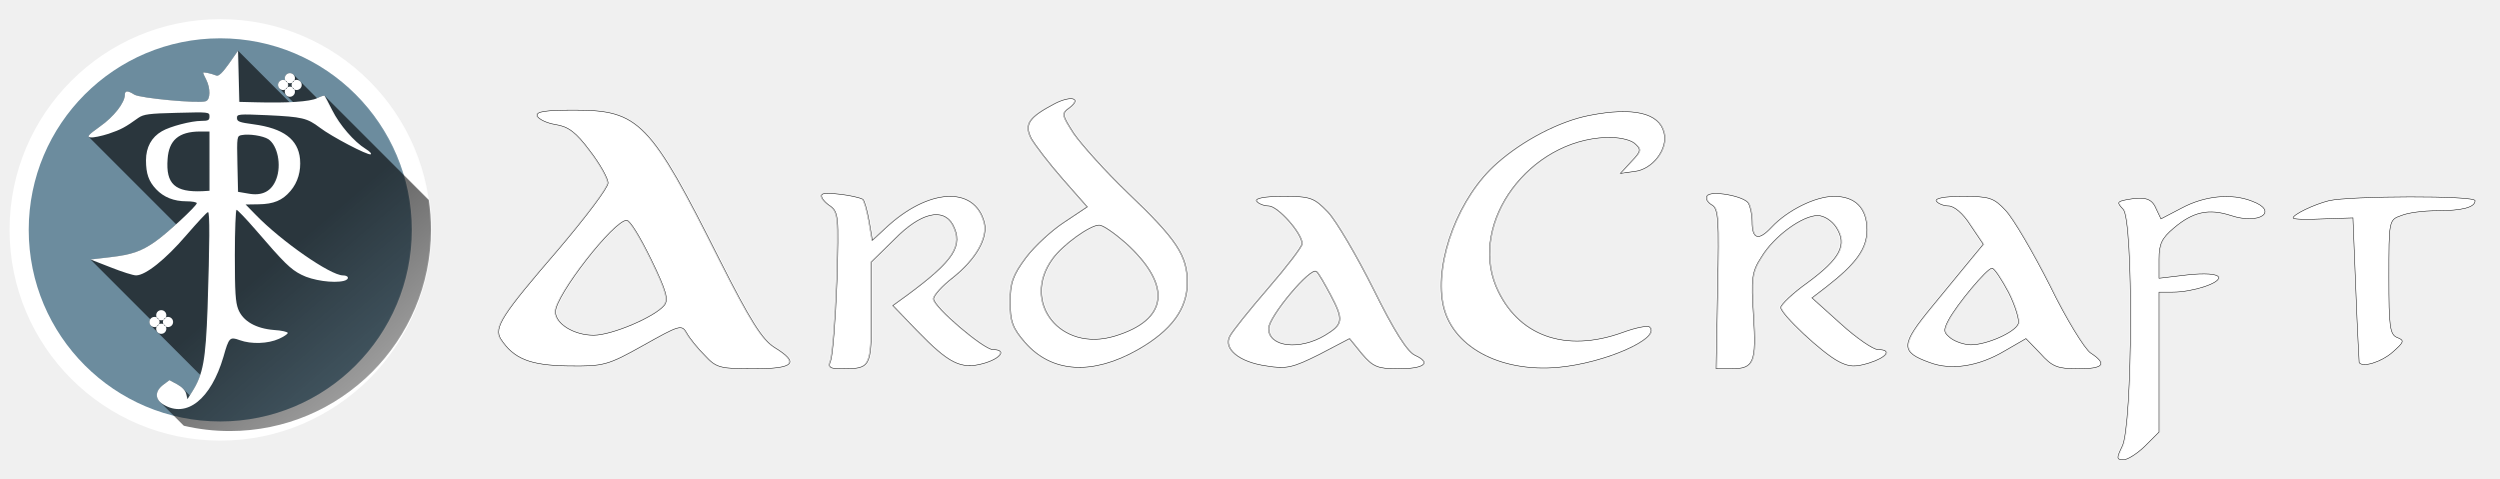
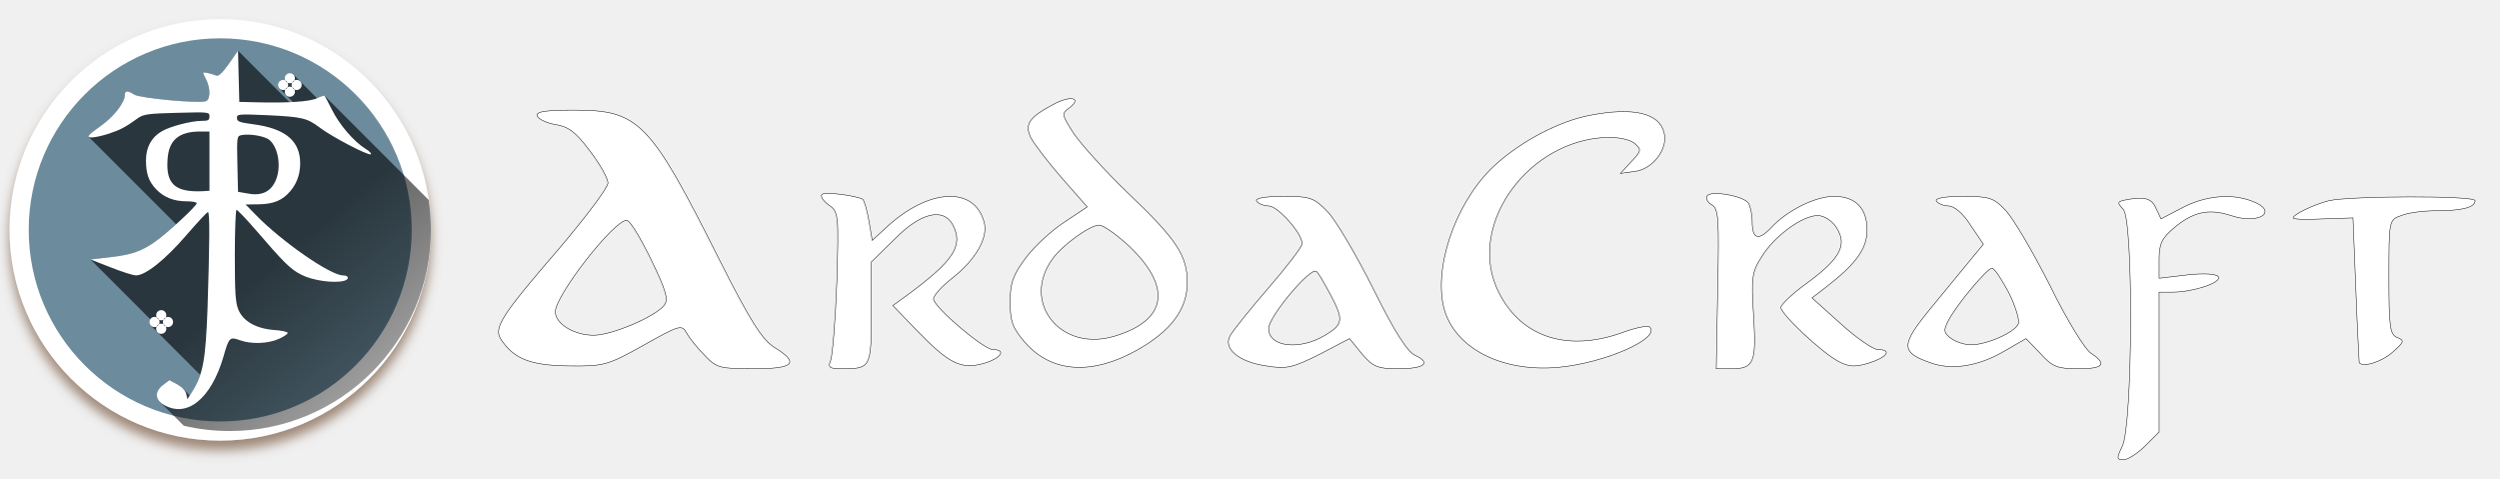
<svg xmlns="http://www.w3.org/2000/svg" x="0" y="0" viewBox="0 0 261 50" version="1.1">
  <defs>
    <linearGradient x1="9.249" y1="5.289" x2="56.075" y2="60.035" gradientUnits="userSpaceOnUse" id="color-1">
      <stop offset="0.41" stop-color="#000000" stop-opacity="0.61" />
      <stop offset="1" stop-color="#000000" stop-opacity="0" />
    </linearGradient>
    <filter id="dropshadow">
      <feColorMatrix type="matrix" values="0 0 0 0 .25  0 0 0 0 .15  0 0 0 0 .1  0 0 0 .8 0" />
      <feOffset dx="0" dy="1" />
      <feGaussianBlur stdDeviation="0.6" />
      <feComposite in="SourceGraphic" />
    </filter>
  </defs>
  <g fill="none" stroke="none" stroke-width="none" stroke-linecap="butt" stroke-linejoin="miter" stroke-miterlimit="none" stroke-dasharray="" stroke-dashoffset="0" font-family="none" font-weight="normal" font-size="none" text-anchor="start" mix-blend-mode="normal">
    <g fill="#ffffff" stroke="none" stroke-width="1" stroke-miterlimit="4" font-family="&quot;Open Sans&quot;, sans-serif" font-size="14">
      <g />
    </g>
    <g fill="#ffffff" stroke="none" stroke-width="1" stroke-miterlimit="4" font-family="&quot;Open Sans&quot;, sans-serif" font-size="14">
      <g />
    </g>
-     <circle cx="23" cy="24" r="21" fill="#6c8c9e" stroke="white" stroke-width="2" />
+     <circle cx="23" cy="24" r="21" fill="#6c8c9e" stroke="white" stroke-width="2" filter="url(#dropshadow)" />
    <path d="M33.896,9.996l10.872,10.872c0.153,1.022 0.232,2.068 0.232,3.132c0,11.598 -9.402,21 -21,21c-1.653,0 -3.261,-0.191 -4.804,-0.552l-2.487,-2.487c-0.534,-0.534 -0.414,-1.226 0.373,-1.806l0.619,-0.464l0.818,0.442c0.221,0.121 0.419,0.268 0.576,0.425l0.731,0.731l0.24,-0.382l0.823,0.823c0,0 0,0 0,0l-0.823,-0.823c0.363,-0.573 0.638,-1.114 0.85,-1.758c0,0 -5.158,-5.158 -5.158,-5.158c-0.096,-0.096 -0.155,-0.229 -0.155,-0.375c0,-0.107 0.032,-0.206 0.086,-0.29l-6.228,-6.228l2.077,-0.243c2.232,-0.265 3.204,-0.597 4.662,-1.613c0.501,-0.34 1.37,-1.073 2.2,-1.822l-9.129,-9.129c-0.108,-0.108 0.199,-0.381 1.161,-1.069c1.458,-1.016 2.607,-2.497 2.607,-3.314c0,-0.464 0.309,-0.464 0.994,-0.022c0.597,0.376 6.783,0.95 7.468,0.685c0.486,-0.177 0.486,-1.348 0.044,-2.232c-0.177,-0.331 -0.331,-0.685 -0.331,-0.729c0,-0.11 0.773,0.044 1.392,0.287c0.243,0.088 0.641,-0.309 1.304,-1.237l0.95,-1.37l5.381,5.381c0.123,-0.005 0.243,-0.011 0.359,-0.018c0,0 -1.41,-1.41 -1.41,-1.41c-0.096,-0.096 -0.155,-0.229 -0.155,-0.375c0,0 0.53,0.53 0.53,0.53c0,0 0,0 0,0l-0.53,-0.53c0,-0.293 0.237,-0.53 0.53,-0.53l0,0c0,0 0,0 0,0c0.082,0 0.159,0.018 0.228,0.052c-0.033,-0.069 -0.052,-0.147 -0.052,-0.228c0,-0.293 0.237,-0.53 0.53,-0.53l0,0c0.146,0 0.279,0.059 0.375,0.155l0.003,0.003c-0.001,-0.001 -0.002,-0.002 -0.003,-0.003l2.467,2.467c0.392,-0.194 0.738,-0.302 0.782,-0.258z" fill="url(#color-1)" stroke-width="1" stroke-miterlimit="10" font-family="sans-serif" font-size="12" />
    <path d="M24.859,5.289l0.133,5.347l1.812,0.044c3.226,0.088 5.546,-0.066 6.297,-0.42c0.398,-0.199 0.751,-0.309 0.795,-0.265c0.044,0.044 0.398,0.729 0.795,1.502c0.773,1.547 2.276,3.292 3.491,4.043c0.442,0.265 0.663,0.53 0.53,0.574c-0.331,0.11 -4.088,-1.856 -5.303,-2.784c-1.348,-1.016 -1.834,-1.127 -5.502,-1.304c-3.027,-0.133 -3.16,-0.11 -3.16,0.287c0,0.376 0.243,0.464 1.723,0.663c3.137,0.42 4.662,1.569 4.861,3.624c0.11,1.259 -0.221,2.43 -0.994,3.336c-0.84,0.994 -1.768,1.37 -3.314,1.392l-1.37,0.022l1.038,1.061c2.696,2.784 7.822,6.341 9.125,6.341c0.641,0 0.707,0.42 0.088,0.574c-1.083,0.265 -3.27,-0.044 -4.419,-0.641c-1.149,-0.574 -1.812,-1.237 -4.839,-4.75c-0.972,-1.127 -1.856,-2.033 -1.944,-2.033c-0.088,0 -0.177,2.143 -0.177,4.75c0,3.844 0.066,4.905 0.354,5.634c0.486,1.237 1.834,2.011 3.734,2.165c0.795,0.044 1.436,0.199 1.436,0.309c0,0.11 -0.42,0.398 -0.928,0.619c-1.127,0.508 -2.872,0.574 -4.088,0.133c-1.038,-0.376 -1.127,-0.287 -1.701,1.745c-1.304,4.419 -3.844,6.452 -6.275,4.971c-0.906,-0.552 -0.906,-1.392 0.022,-2.077l0.619,-0.464l0.818,0.442c0.486,0.265 0.862,0.663 0.928,0.994l0.133,0.552l0.486,-0.773c1.149,-1.812 1.414,-3.314 1.613,-8.727c0.221,-6.805 0.243,-10.053 0.044,-10.031c-0.11,0 -1.127,1.105 -2.276,2.43c-2.165,2.519 -4.242,4.176 -5.236,4.176c-0.309,0 -1.48,-0.376 -2.651,-0.84l-2.099,-0.818l2.077,-0.243c2.232,-0.265 3.204,-0.597 4.662,-1.613c1.171,-0.795 4.353,-3.734 4.353,-4.021c0,-0.11 -0.486,-0.199 -1.083,-0.199c-1.304,0 -2.364,-0.42 -3.16,-1.259c-0.773,-0.818 -1.061,-1.613 -1.061,-3.027c0,-1.348 0.574,-2.408 1.657,-3.027c0.862,-0.508 3.071,-1.083 4.132,-1.083c0.707,0 0.84,-0.066 0.84,-0.464c0,-0.464 -0.044,-0.464 -3.403,-0.376c-2.917,0.066 -3.469,0.155 -3.999,0.508c-1.414,1.016 -1.834,1.237 -3.137,1.679c-0.751,0.243 -1.613,0.42 -1.878,0.376c-0.42,-0.044 -0.265,-0.243 0.972,-1.127c1.458,-1.016 2.607,-2.497 2.607,-3.314c0,-0.464 0.309,-0.464 0.994,-0.022c0.597,0.376 6.783,0.95 7.468,0.685c0.486,-0.177 0.486,-1.348 0.044,-2.232c-0.177,-0.331 -0.331,-0.685 -0.331,-0.729c0,-0.11 0.773,0.044 1.392,0.287c0.243,0.088 0.641,-0.309 1.304,-1.237z M21.876,13.73l-1.038,0c-2.165,0.022 -3.204,0.906 -3.336,2.872c-0.199,2.607 0.773,3.491 3.668,3.358l0.707,-0.044z M25.235,14.105c-0.486,0.088 -0.508,0.133 -0.442,3.005l0.066,2.917l1.038,0.177c1.48,0.287 2.475,-0.221 2.961,-1.525c0.552,-1.458 0.133,-3.513 -0.84,-4.154c-0.574,-0.354 -2.011,-0.574 -2.784,-0.42z M29.035,8.869c0,-0.293 0.237,-0.53 0.53,-0.53c0.082,0 0.159,0.018 0.228,0.052c-0.033,-0.069 -0.052,-0.147 -0.052,-0.228c0,-0.293 0.237,-0.53 0.53,-0.53c0.293,0 0.53,0.237 0.53,0.53c0,0.082 -0.018,0.159 -0.052,0.228c0.069,-0.033 0.147,-0.052 0.228,-0.052c0.293,0 0.53,0.237 0.53,0.53c0,0.293 -0.237,0.53 -0.53,0.53c-0.082,0 -0.159,-0.018 -0.228,-0.052c0.033,0.069 0.052,0.147 0.052,0.228c0,0.293 -0.237,0.53 -0.53,0.53c-0.293,0 -0.53,-0.237 -0.53,-0.53c0,-0.082 0.018,-0.159 0.052,-0.228c-0.069,0.033 -0.147,0.052 -0.228,0.052c-0.293,0 -0.53,-0.237 -0.53,-0.53z M17.318,34.094c0.033,0.069 0.052,0.147 0.052,0.228c0,0.293 -0.237,0.53 -0.53,0.53c-0.293,0 -0.53,-0.237 -0.53,-0.53c0,-0.082 0.018,-0.159 0.052,-0.228c-0.069,0.033 -0.147,0.052 -0.228,0.052c-0.293,0 -0.53,-0.237 -0.53,-0.53c0,-0.293 0.237,-0.53 0.53,-0.53c0.082,0 0.159,0.018 0.228,0.052c-0.033,-0.069 -0.052,-0.147 -0.052,-0.228c0,-0.293 0.237,-0.53 0.53,-0.53c0.293,0 0.53,0.237 0.53,0.53c0,0.082 -0.018,0.159 -0.052,0.228c0.069,-0.033 0.147,-0.052 0.228,-0.052c0.293,0 0.53,0.237 0.53,0.53c0,0.293 -0.237,0.53 -0.53,0.53c-0.082,0 -0.159,-0.018 -0.228,-0.052z M30.272,9.045c0.082,0 0.159,0.018 0.228,0.052c-0.033,-0.069 -0.052,-0.147 -0.052,-0.228c0,-0.082 0.018,-0.159 0.052,-0.228c-0.069,0.033 -0.147,0.052 -0.228,0.052c-0.082,0 -0.159,-0.018 -0.228,-0.052c0.033,0.069 0.052,0.147 0.052,0.228c0,0.082 -0.018,0.159 -0.052,0.228c0.069,-0.033 0.147,-0.052 0.228,-0.052z M16.839,33.438c-0.082,0 -0.159,-0.018 -0.228,-0.052c0.033,0.069 0.052,0.147 0.052,0.228c0,0.082 -0.018,0.159 -0.052,0.228c0.069,-0.033 0.147,-0.052 0.228,-0.052c0.082,0 0.159,0.018 0.228,0.052c-0.033,-0.069 -0.052,-0.147 -0.052,-0.228c0,-0.082 0.018,-0.159 0.052,-0.228c-0.069,0.033 -0.147,0.052 -0.228,0.052z M17.067,33.843c0.052,0.109 0.141,0.198 0.251,0.251c-0.052,-0.109 -0.141,-0.198 -0.251,-0.251z M16.611,33.386c-0.052,-0.109 -0.141,-0.198 -0.251,-0.251c0.052,0.109 0.141,0.198 0.251,0.251z M16.36,34.094c0.109,-0.052 0.198,-0.141 0.251,-0.251c-0.109,0.052 -0.198,0.141 -0.251,0.251z M30.044,8.64c-0.052,-0.109 -0.141,-0.198 -0.251,-0.251c0.052,0.109 0.141,0.198 0.251,0.251z M29.794,9.347c0.109,-0.052 0.198,-0.141 0.251,-0.251c-0.109,0.052 -0.198,0.141 -0.251,0.251z M17.318,33.136c-0.109,0.052 -0.198,0.141 -0.251,0.251c0.109,-0.052 0.198,-0.141 0.251,-0.251z M30.751,8.39c-0.109,0.052 -0.198,0.141 -0.251,0.251c0.109,-0.052 0.198,-0.141 0.251,-0.251z M30.501,9.097c0.052,0.109 0.141,0.198 0.251,0.251c-0.052,-0.109 -0.141,-0.198 -0.251,-0.251z" fill="#ffffff" stroke-width="0" stroke-miterlimit="10" font-family="sans-serif" font-size="12" />
  </g>
  <g id="text" transform="translate(50,50) scale(0.05,-0.05)" fill="white" stroke="black" stroke-width="1">
    <path d="M1204 784 c-55 -29 -65 -43 -50 -73 8 -14 37 -52 66 -85 l51 -58 -48 -32 c-26 -17 -62 -50 -80 -74 -27 -36 -33 -53 -33 -92 0 -41 5 -55 31 -85 56-64 141 -69 236 -15 70 40 103 85 103 140 0 56 -21 89 -124 187 -47 45 -97 101 -113 124 -25 39 -26 42 -9 54 26 20 4 26 -30 9z m147 -291 c98 -89 90 -161 -23 -195 -113 -34 -196 71-129 162 21 29 78 70 97 70 8 0 32-17 55-37z" />
    <path d="M122 758 c3-7 20-15 38-18 27-4 43-16 72-55 21-27 38-58 38-67 0-10-47-72-103-138-119-138-136-164-121-188 27-41 61-55 141-56 74-1 82 1 157 43 75 42 80 44 90 26 6-11 23-32 38-47 24-26 32-28 102-28 85 0 97 12 43 45-25 16-50 55-114 182-145 289-168 313-303 313-61 0-81-3-78-12z m238-300 c32-66 37-84 27-96-20-24-109-62-147-62-41 0-80 24-80 49 0 34 122 191 149 191 7 0 29-37 51-82z" />
    <path d="M2320 759 c-62-12-139-52-193-100-79-69-130-202-113-293 17-89 118-144 241-133 98 9 215 61 191 84-3 4-29-1-56-11-121-44-221-7-265 96-56 135 70 305 230 311 24 1 49-4 59-12 15-13 15-16-6-38 l-23-25 29 4 c38 4 71 47 62 81-10 41-64 54-156 36z" />
    <path d="M717 594 c-4-4 3-14 14-22 21-14 21-21 17-161-3-80-9-154-13-164-6-14-2-17 23-17 61 0 62 2 62 117 l0 106 49 48 c54 55 101 66 121 30 23-44 3-75-96-148 l-29-21 50-52 c67-69 92-82 139-69 36 10 50 29 20 29-19 0-124 89-124 106 0 7 18 27 40 44 48 38 74 83 66 115-20 78-118 72-207-12 l-27-25-7 41 c-4 23-10 43-13 45-16 8-79 16-85 10z" />
    <path d="M2566 591 c-4-5 1-14 10-19 14-8 15-30 12-175 l-3-167 31 0 c48 0 53 13 47 110-5 79-4 92 17 124 26 43 85 86 117 86 13 0 30-11 39-25 23-36 9-64-60-115-31-22-56-46-56-52 0-14 86-95 121-113 21-11 34-12 63-3 38 12 49 28 19 28-10 0-45 24-78 54 l-60 54 30 23 c63 49 85 80 85 119 0 45-24 70-69 70-39 0-97-29-130-64-28-30-41-26-41 12 0 15-4 32-8 38-10 15-79 27-86 15z" />
    <path d="M1625 580 c3-5 15-10 25-10 19 0 70-57 70-79 0-6-32-48-71-93-39-45-75-90-80-100-14-26 19-54 76-62 42-7 55-4 111 24 l63 33 26-32 c23-27 33-31 75-31 55 0 71 12 36 28-16 7-44 51-87 138-35 70-78 143-95 161-29 30-36 33-93 33-39 0-60-4-56-10z m154-195 c28-53 27-62-11-85-53-32-118-25-118 14 0 25 89 131 100 119 5-4 17-26 29-48z" />
    <path d="M3045 580 c3-5 15-10 25-10 12 0 31-16 46-40 l27-40-24-29 c-13-16-51-62-83-101-66-80-67-95-5-117 45-17 102-8 156 24 l45 26 30-31 c25-28 36-32 79-32 54 0 61 10 26 33-12 8-51 71-85 141-35 69-76 139-92 156-25 27-34 30-90 30-38 0-59-4-55-10z m151-191 c14-28 23-58 20-65-7-18-66-44-99-44-13 0-31 6-41 13-16 12-17 17-6 38 18 34 81 109 91 109 5 0 20-23 35-51z" />
    <path d="M3442 583 c-20-4-20-6-7-20 22-21 20-453-2-495-12-25-12-28 3-28 8 0 29 13 45 29 l29 29 0 146 0 146 28 0 c43 0 103 20 96 32-4 6-28 8-65 4 l-59-7 0 40 c0 32 6 44 31 65 40 34 73 41 119 26 60-20 101 9 44 30-43 17-99 11-146-14 l-44-23-10 21 c-9 22-24 26-62 19z" />
    <path d="M3865 581 c-32-8-75-29-75-36 0-3 28-4 63-2 l62 2 6-150 c3-82 7-151 7-152 7-11 46 1 69 21 25 22 26 25 11 31-16 6-18 22-18 126 0 119 0 120 26 129 14 6 47 10 74 10 53 0 80 7 80 21 0 11-261 10-305 0z" />
  </g>
</svg>
